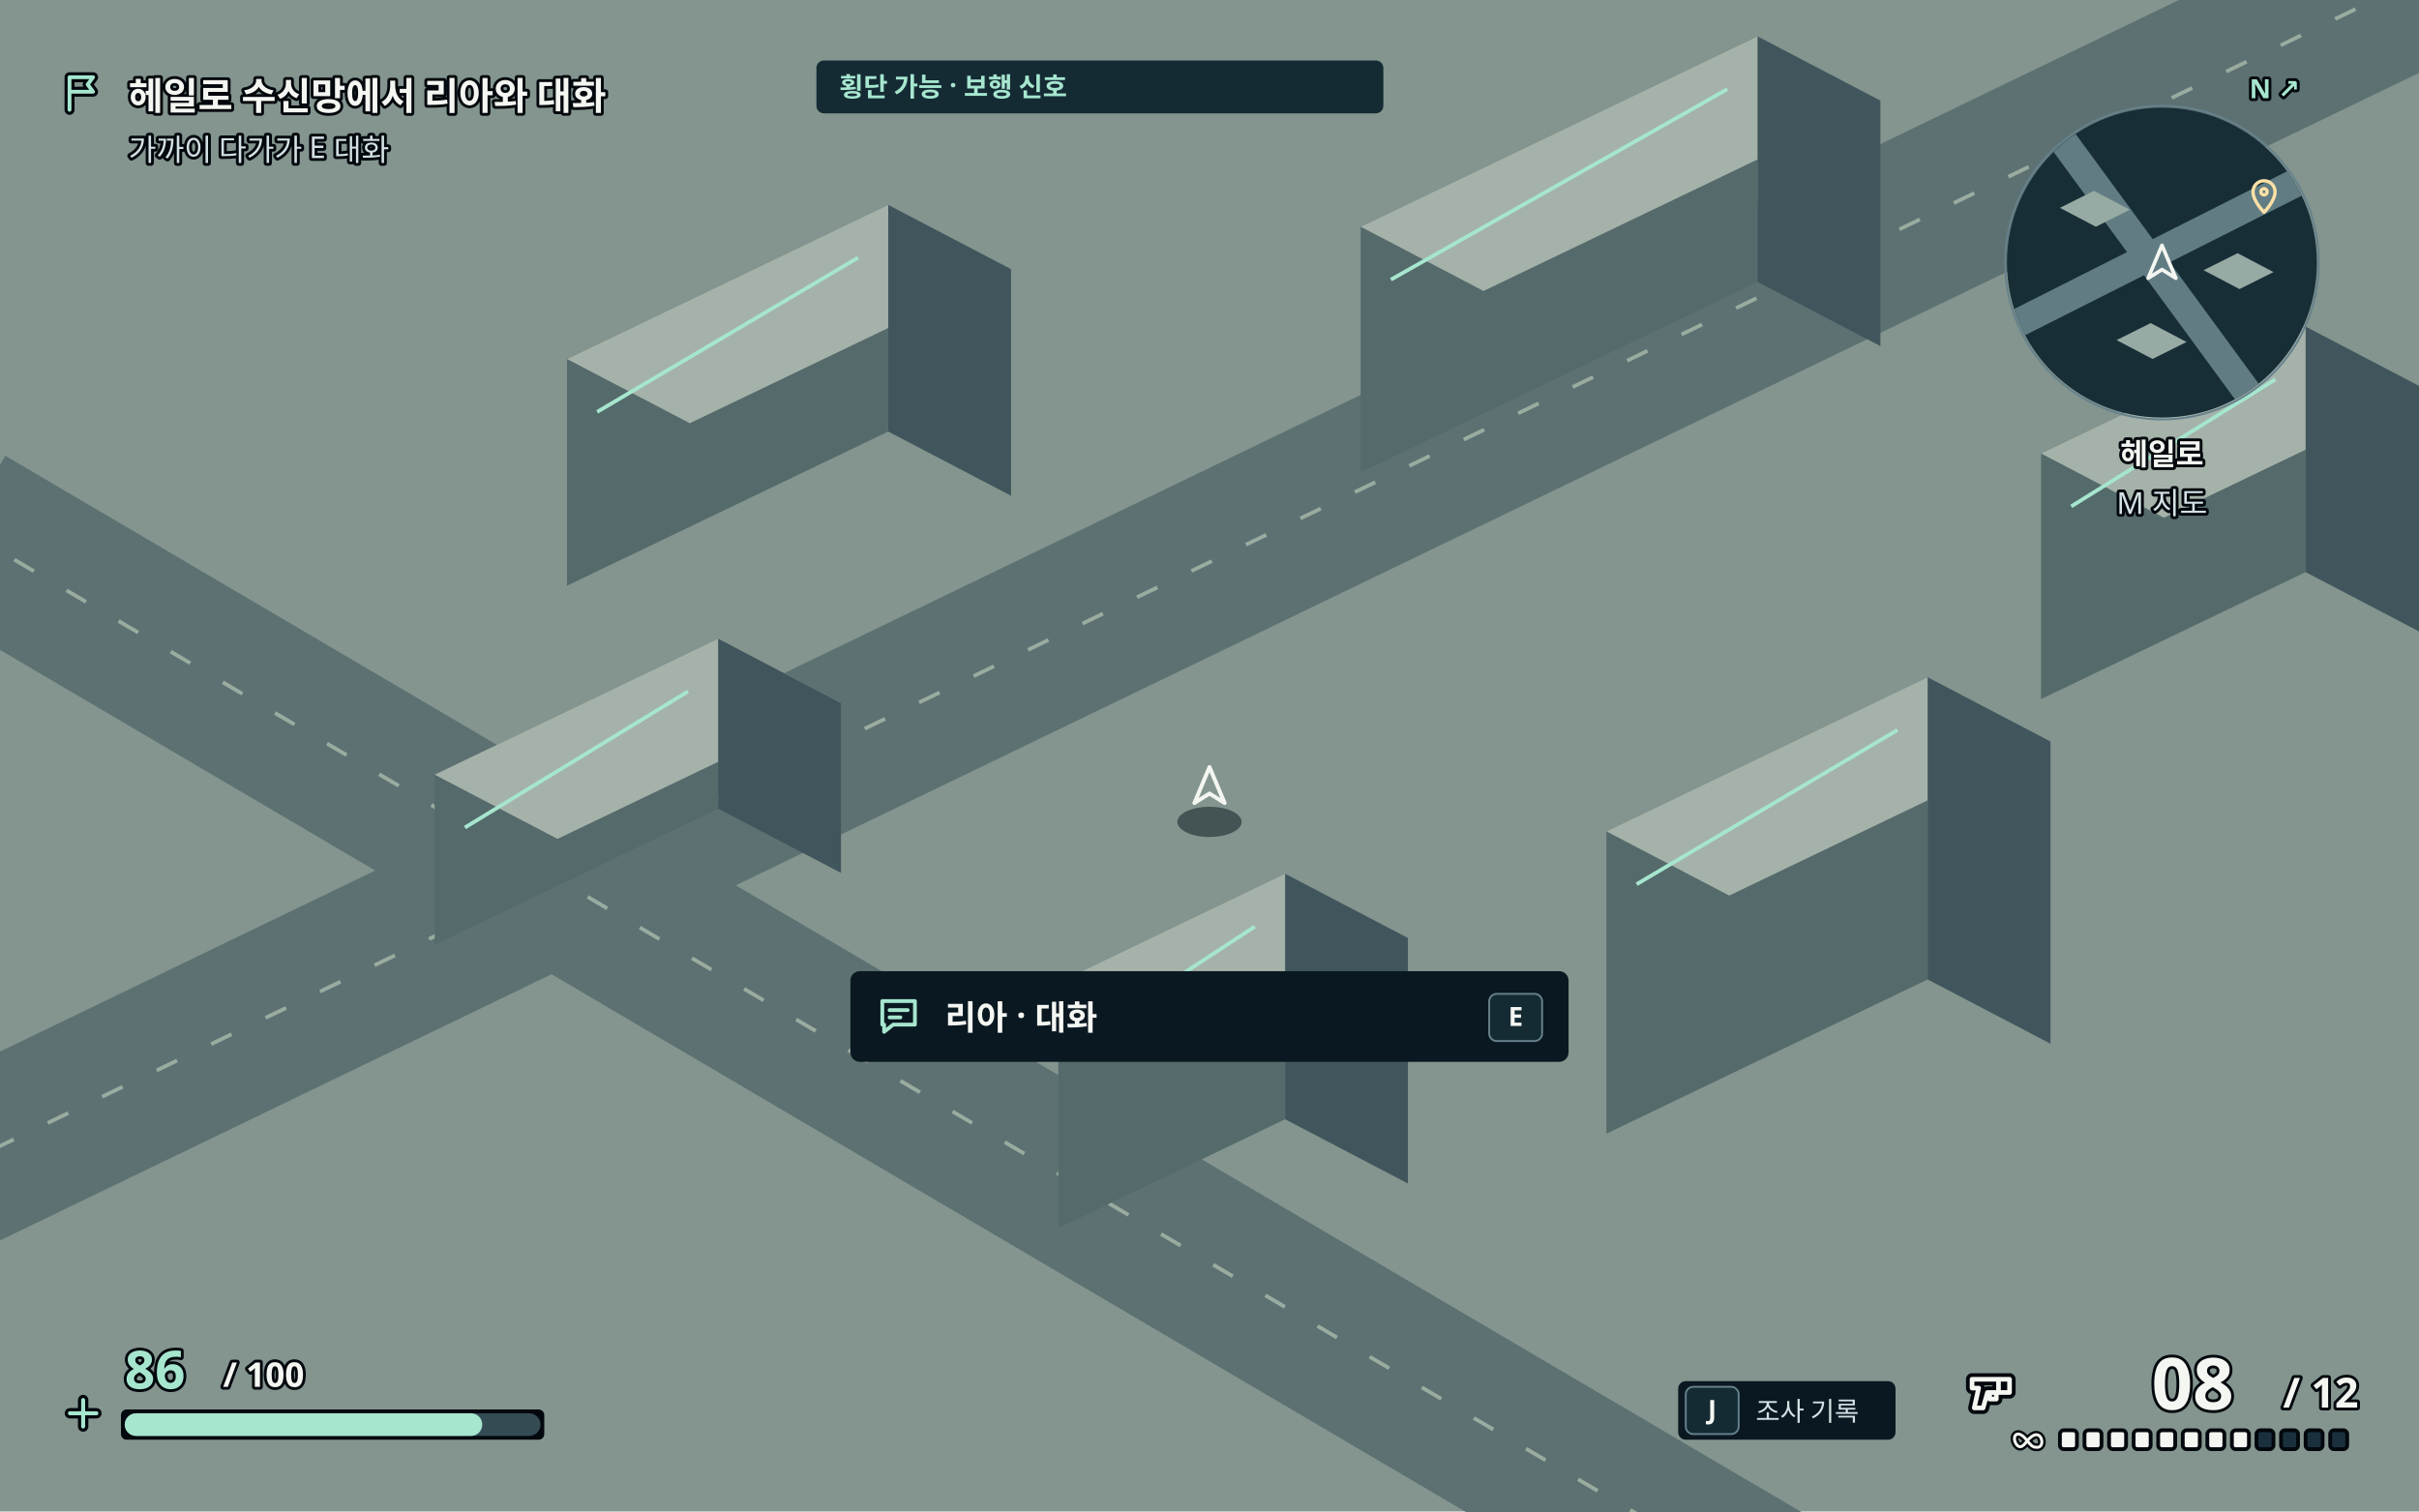
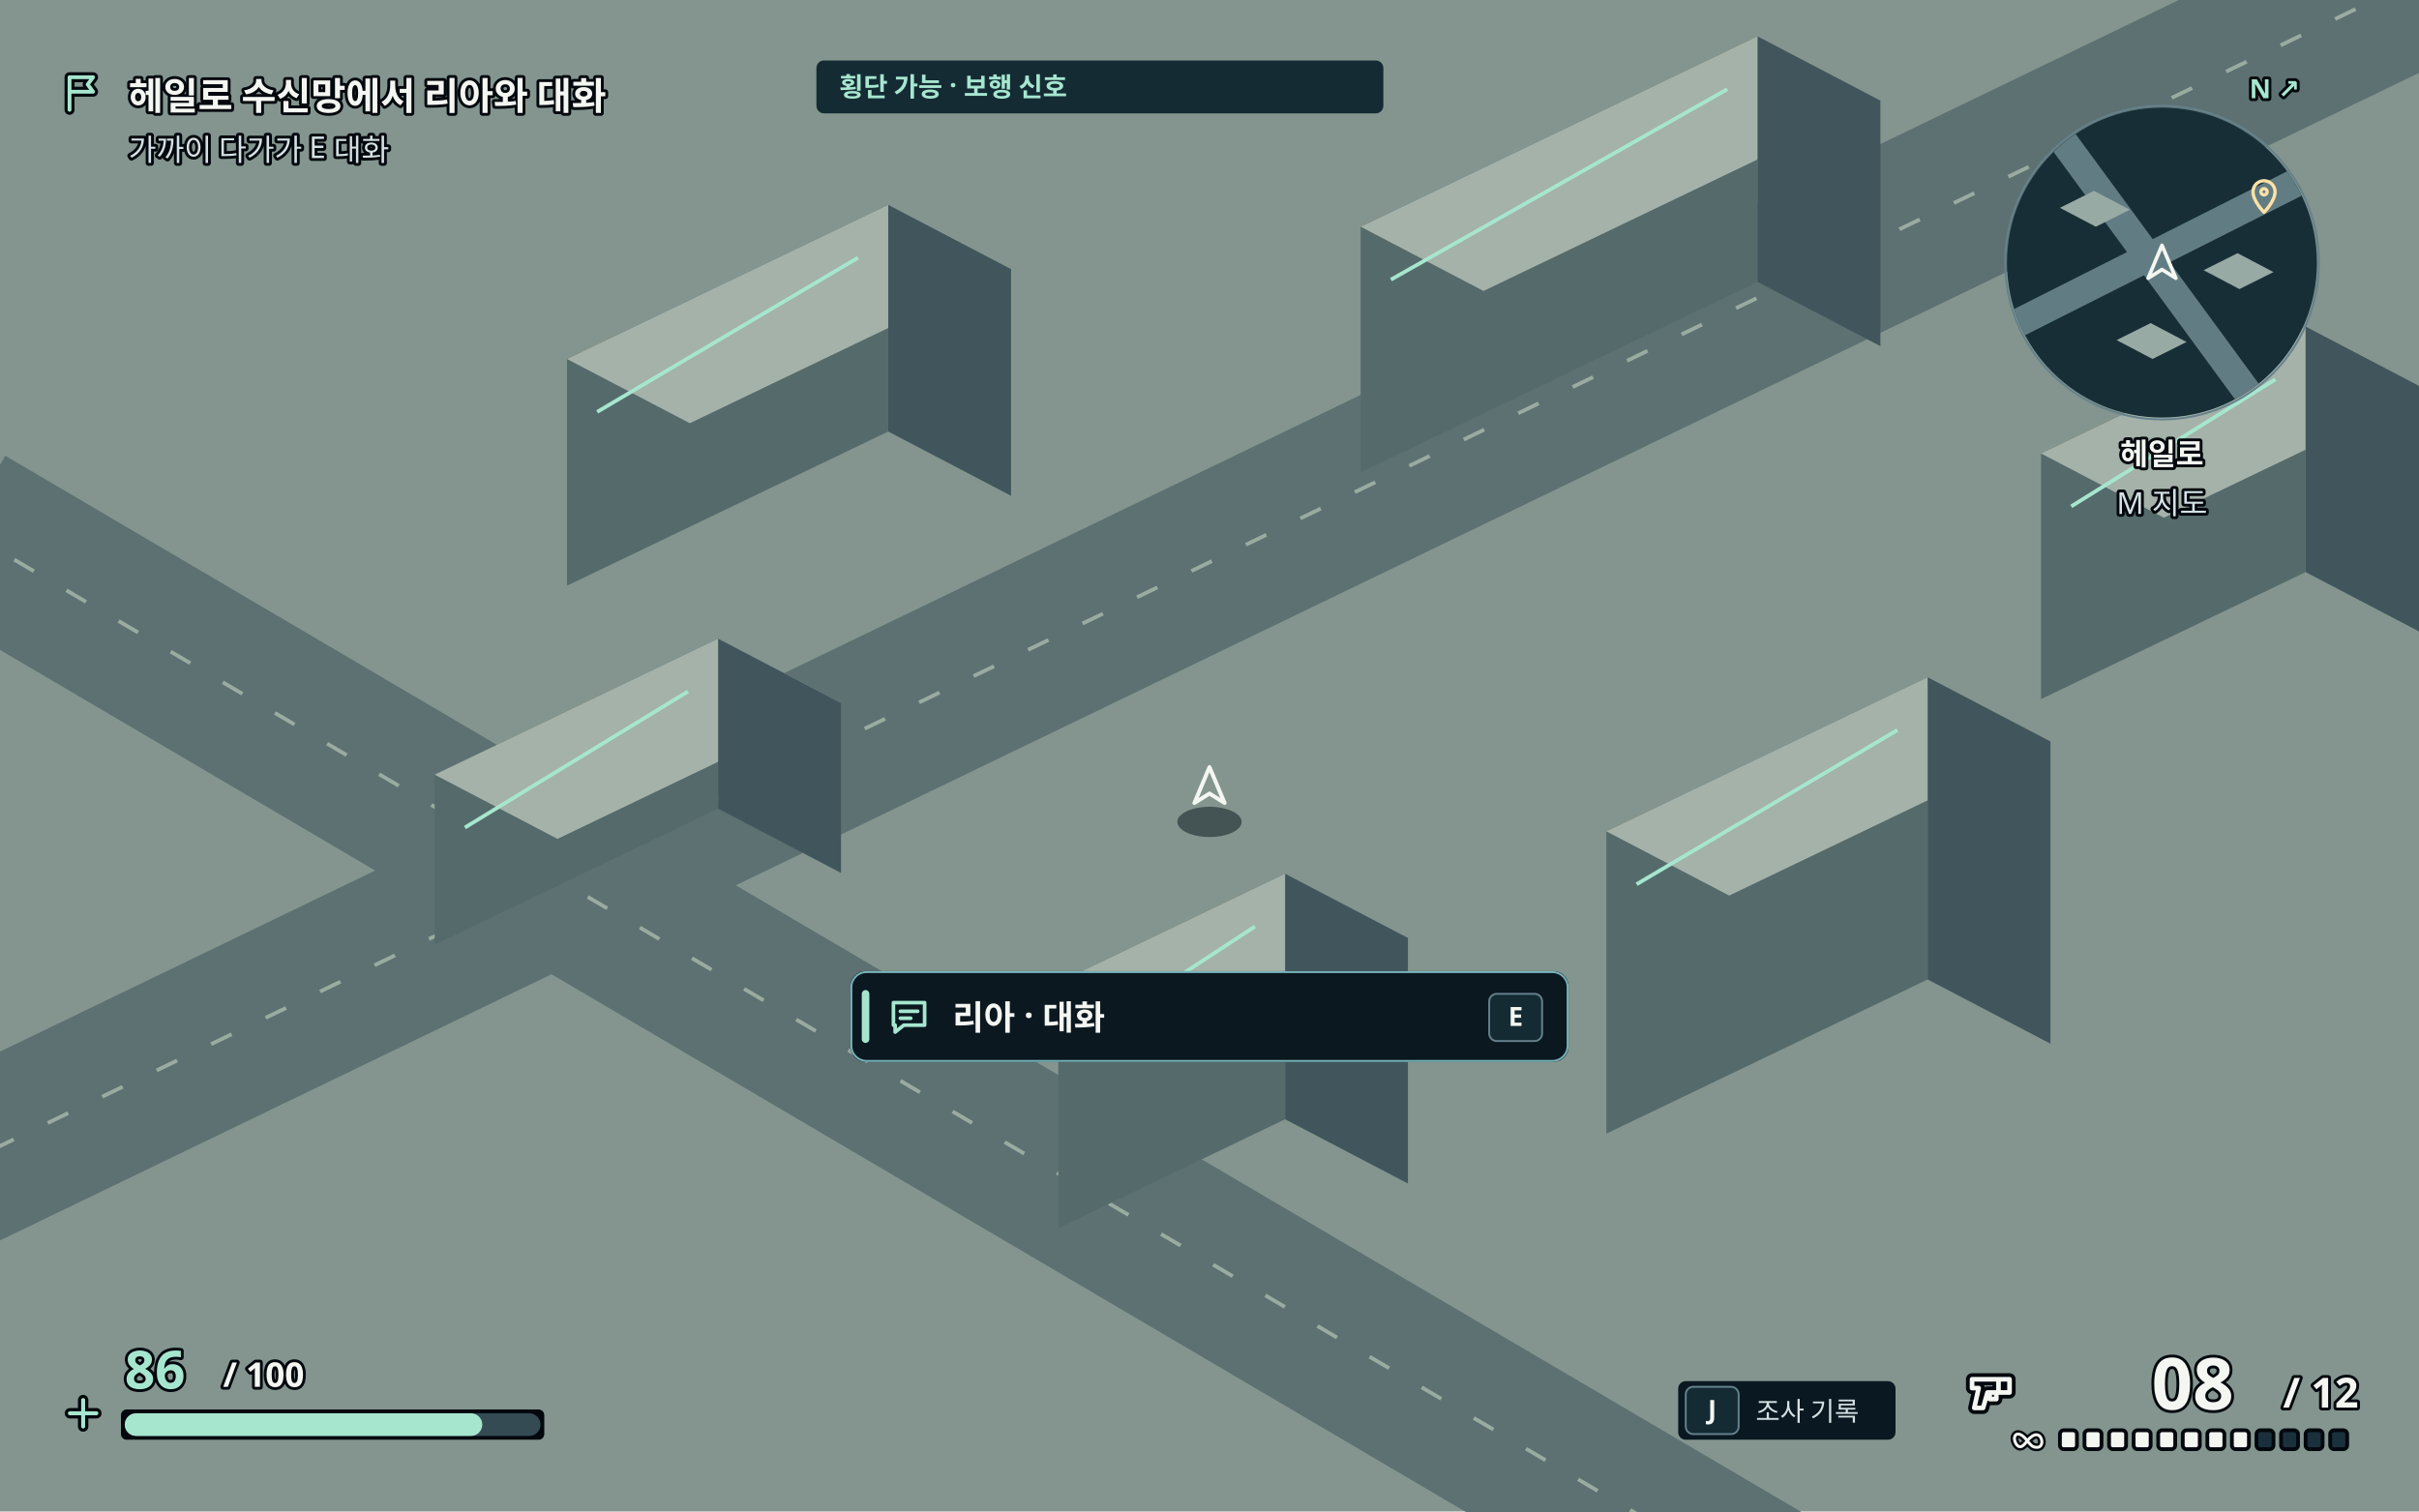
<svg xmlns="http://www.w3.org/2000/svg" width="1280" height="800" viewBox="0 0 1280 800">
  <defs>
    <filter id="hud-shadow" x="-100%" y="-100%" width="300%" height="300%">
      <feDropShadow dx="0" dy="1" stdDeviation="1" flood-color="#000" flood-opacity="1" />
    </filter>
  </defs>
  <style>text{font-family:"Malgun Gothic",sans-serif}text,.ui-icon{opacity:var(--content-opacity,1)}[data-hud]{opacity:var(--content-opacity,1)}[data-hud] text,[data-hud] .ui-icon{opacity:1}.panel-fill{opacity:var(--panel-opacity,.94)}.panel-border{opacity:var(--border-opacity,1)}</style>
  <g class="world-background">
    <rect x="0" y="0" width="1280" height="800" rx="0" fill="#83958e" />
    <path d="M-90 650 1360-50M-20 280 1000 880" stroke="#5d7172" stroke-width="90" />
    <path d="M-90 650 1360-50M-20 280 1000 880" stroke="#9aaba0" stroke-width="2" stroke-dasharray="12 20" />
    <path d="M300 190l170 -81.6v120l-170 81.6z" fill="#556a6b" />
    <path d="M300 190l170 -81.6 65 34 -170 81.6z" fill="#a5b2a9" />
    <path d="M470 108.4l65 34v120l-65-34z" fill="#41565c" />
    <path d="M316 218L454 136.4" stroke="#a6e6cf" stroke-width="2" />
    <path d="M720 120l210 -100.8v130l-210 100.8z" fill="#556a6b" />
    <path d="M720 120l210 -100.8 65 34 -210 100.8z" fill="#a5b2a9" />
    <path d="M930 19.2l65 34v130l-65-34z" fill="#41565c" />
    <path d="M736 148L914 47.2" stroke="#a6e6cf" stroke-width="2" />
    <path d="M850 440l170 -81.6v160l-170 81.6z" fill="#556a6b" />
    <path d="M850 440l170 -81.6 65 34 -170 81.6z" fill="#a5b2a9" />
    <path d="M1020 358.4l65 34v160l-65-34z" fill="#41565c" />
    <path d="M866 468L1004 386.4" stroke="#a6e6cf" stroke-width="2" />
    <path d="M230 410l150 -72.0v90l-150 72.0z" fill="#556a6b" />
    <path d="M230 410l150 -72.0 65 34 -150 72.0z" fill="#a5b2a9" />
    <path d="M380 338.0l65 34v90l-65-34z" fill="#41565c" />
    <path d="M246 438L364 366.0" stroke="#a6e6cf" stroke-width="2" />
    <path d="M560 520l120 -57.6v130l-120 57.6z" fill="#556a6b" />
    <path d="M560 520l120 -57.6 65 34 -120 57.6z" fill="#a5b2a9" />
    <path d="M680 462.4l65 34v130l-65-34z" fill="#41565c" />
    <path d="M576 548L664 490.4" stroke="#a6e6cf" stroke-width="2" />
    <path d="M1080 240l140 -67.2v130l-140 67.2z" fill="#556a6b" />
    <path d="M1080 240l140 -67.2 65 34 -140 67.2z" fill="#a5b2a9" />
    <path d="M1220 172.8l65 34v130l-65-34z" fill="#41565c" />
    <path d="M1096 268L1204 200.8" stroke="#a6e6cf" stroke-width="2" />
    <ellipse cx="640" cy="435" rx="17" ry="8" fill="#061218" opacity=".5" />
    <g class="ui-icon" transform="translate(628 404) scale(1.0)" fill="none" stroke="#f4f6f1" stroke-width="2.1" stroke-linecap="round" stroke-linejoin="round">
      <path d="m12 2 8 19-8-5-8 5z" />
    </g>
  </g>
  <g data-hud="objective">
    <g class="hud-symbol" transform="translate(32 38) scale(0.9583333)" fill="none" stroke-linecap="round" stroke-linejoin="round">
      <g stroke="#02080d" stroke-width="5.5">
        <path d="M5 21V3h13l-3 4 3 4H5" />
      </g>
      <g class="ui-icon" stroke="#a6e6cf" stroke-width="2.1" fill="none">
        <path d="M5 21V3h13l-3 4 3 4H5" />
      </g>
    </g>
    <g class="hud-text" paint-order="stroke fill" stroke="#02080d" stroke-width="3" stroke-linejoin="round">
      <text x="68" y="58" fill="#f4f6f1" font-size="20" font-weight="700" text-anchor="start" data-max-width="395">헤일로 수신망에서 리아와 대화</text>
    </g>
    <g class="hud-text" paint-order="stroke fill" stroke="#02080d" stroke-width="3" stroke-linejoin="round">
      <text x="68" y="85" fill="#d4e1e4" font-size="16" font-weight="400" text-anchor="start" data-max-width="395">가까이 다가가 E 대화</text>
    </g>
  </g>
  <g data-hud="minimap">
    <defs>
      <clipPath id="miniclip">
        <circle cx="1144" cy="139" r="82" />
      </clipPath>
    </defs>
    <g clip-path="url(#miniclip)">
      <g class="panel-fill">
        <rect x="1062" y="57" width="164" height="164" rx="0" fill="#182e37" />
      </g>
      <path d="M1030 190 1248 80M1070 45 1210 236" stroke="#617d83" stroke-width="15" fill="none" />
      <path d="m1090 110 18-9 19 10-18 9z" fill="#97aaa4" />
      <path d="m1166 143 18-9 19 10-18 9z" fill="#97aaa4" />
      <path d="m1120 180 18-9 19 10-18 9z" fill="#97aaa4" />
    </g>
    <circle cx="1144" cy="139" r="83" fill="none" stroke="#65818c" />
    <g class="ui-icon" transform="translate(1133 128) scale(0.9166667)" fill="none" stroke="#f4f6f1" stroke-width="2.1" stroke-linecap="round" stroke-linejoin="round">
      <path d="m12 2 8 19-8-5-8 5z" />
    </g>
    <g class="ui-icon" transform="translate(1188 94) scale(0.8333333)" fill="none" stroke="#ffe1a6" stroke-width="2.1" stroke-linecap="round" stroke-linejoin="round">
      <path d="M19 9c0 6-7 13-7 13S5 15 5 9a7 7 0 1 1 14 0z" />
      <circle cx="12" cy="9" r="2" />
    </g>
    <g class="hud-text" paint-order="stroke fill" stroke="#02080d" stroke-width="3" stroke-linejoin="round">
      <text x="1217" y="52" fill="#a6e6cf" font-size="14" font-weight="700" text-anchor="end">N ↗</text>
    </g>
    <g class="hud-text" paint-order="stroke fill" stroke="#02080d" stroke-width="3" stroke-linejoin="round">
      <text x="1144" y="246" fill="#f4f6f1" font-size="16" font-weight="700" text-anchor="middle" data-max-width="206">헤일로</text>
    </g>
    <g class="hud-text" paint-order="stroke fill" stroke="#02080d" stroke-width="3" stroke-linejoin="round">
      <text x="1144" y="272" fill="#d4e1e4" font-size="16" font-weight="400" text-anchor="middle" data-max-width="206">M 지도</text>
    </g>
  </g>
  <g data-hud="health">
    <g class="hud-symbol" transform="translate(32 736) scale(1.0)" fill="none" stroke-linecap="round" stroke-linejoin="round">
      <g stroke="#02080d" stroke-width="5.5">
        <path d="M12 5v14M5 12h14" />
      </g>
      <g class="ui-icon" stroke="#a6e6cf" stroke-width="2.1" fill="none">
        <path d="M12 5v14M5 12h14" />
      </g>
    </g>
    <g class="hud-text" paint-order="stroke fill" stroke="#02080d" stroke-width="3" stroke-linejoin="round">
      <text x="66" y="735" fill="#a6e6cf" font-size="28" font-weight="700" text-anchor="start">86</text>
    </g>
    <g class="hud-text" paint-order="stroke fill" stroke="#02080d" stroke-width="3" stroke-linejoin="round">
      <text x="118" y="734" fill="#f4f6f1" font-size="18" font-weight="700" text-anchor="start" data-max-width="110">/ 100</text>
    </g>
    <rect x="64" y="746" width="224" height="16" rx="3" fill="#02080d" />
    <rect x="66" y="748" width="220" height="12" rx="6.0" fill="#354b54" />
    <rect x="66" y="748" width="189.2" height="12" rx="6.0" fill="#a6e6cf" />
  </g>
  <g data-hud="ammo">
    <g class="hud-symbol" transform="translate(1040 723) scale(1.166667)" fill="none" stroke-linecap="round" stroke-linejoin="round">
      <g stroke="#02080d" stroke-width="5.5">
        <path d="M3 6h17v6H10l-2 7H4l2-9H3zM15 7v4M11 12v3h3v-3" />
      </g>
      <g class="ui-icon" stroke="#f4f6f1" stroke-width="2.1" fill="none">
        <path d="M3 6h17v6H10l-2 7H4l2-9H3zM15 7v4M11 12v3h3v-3" />
      </g>
    </g>
    <g class="hud-text" paint-order="stroke fill" stroke="#02080d" stroke-width="3" stroke-linejoin="round">
      <text x="1182" y="746" fill="#f4f6f1" font-size="38" font-weight="700" text-anchor="end">08</text>
    </g>
    <g class="hud-text" paint-order="stroke fill" stroke="#02080d" stroke-width="3" stroke-linejoin="round">
      <text x="1248" y="745" fill="#f4f6f1" font-size="22" font-weight="700" text-anchor="end">/ 12</text>
    </g>
    <g class="hud-symbol" transform="translate(1064 754) scale(0.75)" fill="none" stroke-linecap="round" stroke-linejoin="round">
      <g stroke="#02080d" stroke-width="5.5">
        <path d="M12 12C5 2 0 8 4 14c4 5 7-3 10-5 8-7 11 8 4 7-3 0-4-2-6-4z" />
      </g>
      <g class="ui-icon" stroke="#f4f6f1" stroke-width="2.1" fill="none">
        <path d="M12 12C5 2 0 8 4 14c4 5 7-3 10-5 8-7 11 8 4 7-3 0-4-2-6-4z" />
      </g>
    </g>
    <rect x="1090" y="757" width="9" height="10" rx="2" fill="#f4f6f1" stroke="#02080d" stroke-width="2" />
    <rect x="1103" y="757" width="9" height="10" rx="2" fill="#f4f6f1" stroke="#02080d" stroke-width="2" />
    <rect x="1116" y="757" width="9" height="10" rx="2" fill="#f4f6f1" stroke="#02080d" stroke-width="2" />
    <rect x="1129" y="757" width="9" height="10" rx="2" fill="#f4f6f1" stroke="#02080d" stroke-width="2" />
    <rect x="1142" y="757" width="9" height="10" rx="2" fill="#f4f6f1" stroke="#02080d" stroke-width="2" />
    <rect x="1155" y="757" width="9" height="10" rx="2" fill="#f4f6f1" stroke="#02080d" stroke-width="2" />
    <rect x="1168" y="757" width="9" height="10" rx="2" fill="#f4f6f1" stroke="#02080d" stroke-width="2" />
    <rect x="1181" y="757" width="9" height="10" rx="2" fill="#f4f6f1" stroke="#02080d" stroke-width="2" />
    <rect x="1194" y="757" width="9" height="10" rx="2" fill="#1a303d" stroke="#02080d" stroke-width="2" />
    <rect x="1207" y="757" width="9" height="10" rx="2" fill="#1a303d" stroke="#02080d" stroke-width="2" />
    <rect x="1220" y="757" width="9" height="10" rx="2" fill="#1a303d" stroke="#02080d" stroke-width="2" />
    <rect x="1233" y="757" width="9" height="10" rx="2" fill="#1a303d" stroke="#02080d" stroke-width="2" />
  </g>
  <g class="panel-fill">
-     <rect x="450" y="514" width="380" height="48" rx="5" fill="#0a1821" />
+     <rect x="450" y="514" width="380" height="48" rx="8" fill="#0b1820" />
  </g>
-   <g class="ui-icon" transform="translate(464 526) scale(0.9583333)" fill="none" stroke="#a6e6cf" stroke-width="2.1" stroke-linecap="round" stroke-linejoin="round">
+   <g class="panel-border">
+     <rect x="450.5" y="514.5" width="379" height="47" rx="8" fill="none" stroke="#79b5bd" />
+   </g>
+   <rect x="456" y="524" width="4" height="28" rx="2" fill="#a6e6cf" class="ui-icon" />
+   <g class="ui-icon" transform="translate(470 527) scale(0.9166667)" fill="none" stroke="#a6e6cf" stroke-width="2.1" stroke-linecap="round" stroke-linejoin="round">
    <path d="M3 4h18v13H9l-5 4v-4H3zM7 9h10M7 13h6" />
  </g>
-   <text x="500" y="545" fill="#f4f6f1" font-size="18" font-weight="700" text-anchor="start" data-max-width="273">리아 · 대화</text>
+   <text x="504" y="545" fill="#f4f6f1" font-size="18" font-weight="700" text-anchor="start" data-max-width="264">리아 · 대화</text>
  <rect x="788" y="526" width="28" height="25" rx="4" fill="#142b34" stroke="#65818c" />
  <text x="802.0" y="543" fill="#f4f6f1" font-size="14" font-weight="700" text-anchor="middle" data-max-width="22">E</text>
  <rect x="432" y="32" width="300" height="28" rx="4" fill="#142b34" />
  <text x="444" y="51" fill="#a6e6cf" font-size="14" font-weight="700" text-anchor="start" data-max-width="280">횡단 가능 · 보행 신호</text>
  <rect x="888" y="731" width="115" height="31" rx="4" fill="#0a1821" />
  <rect x="892" y="734" width="28" height="25" rx="4" fill="#142b34" stroke="#65818c" />
  <text x="906.0" y="751" fill="#f4f6f1" font-size="14" font-weight="700" text-anchor="middle" data-max-width="22">J</text>
  <text x="929" y="752" fill="#d4e1e4" font-size="14" font-weight="400" text-anchor="start">조사 기록</text>
</svg>
